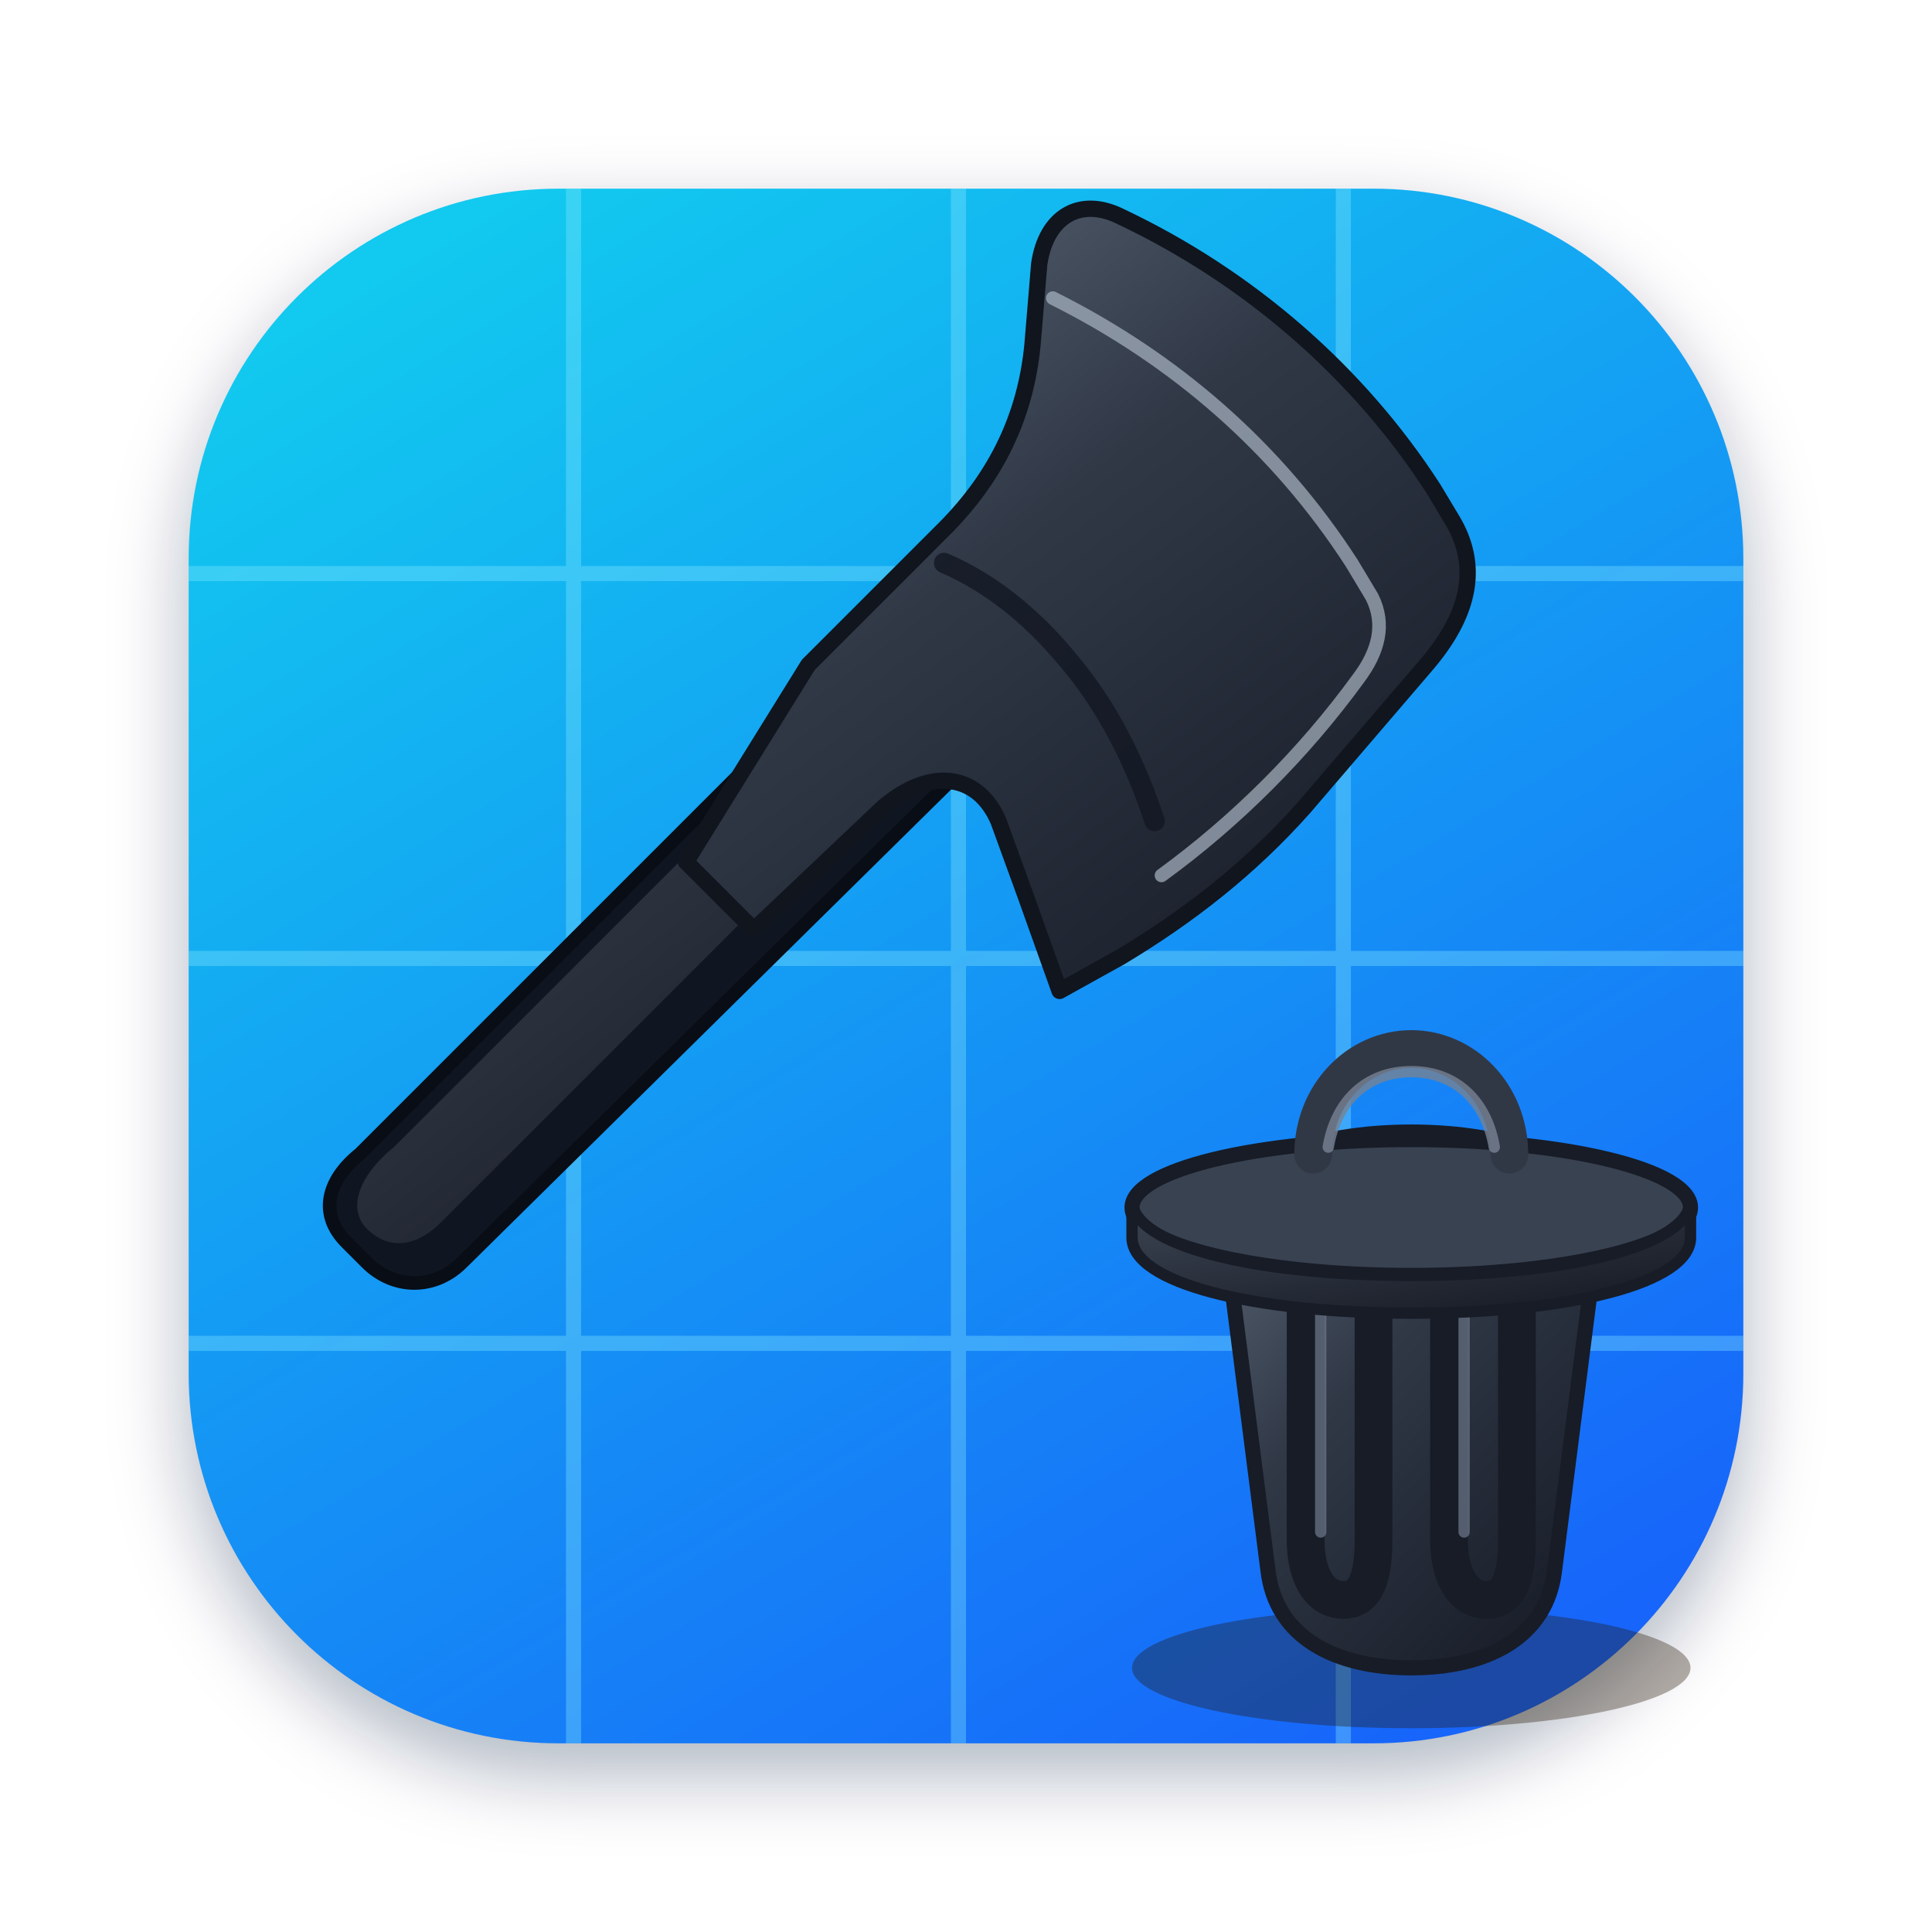
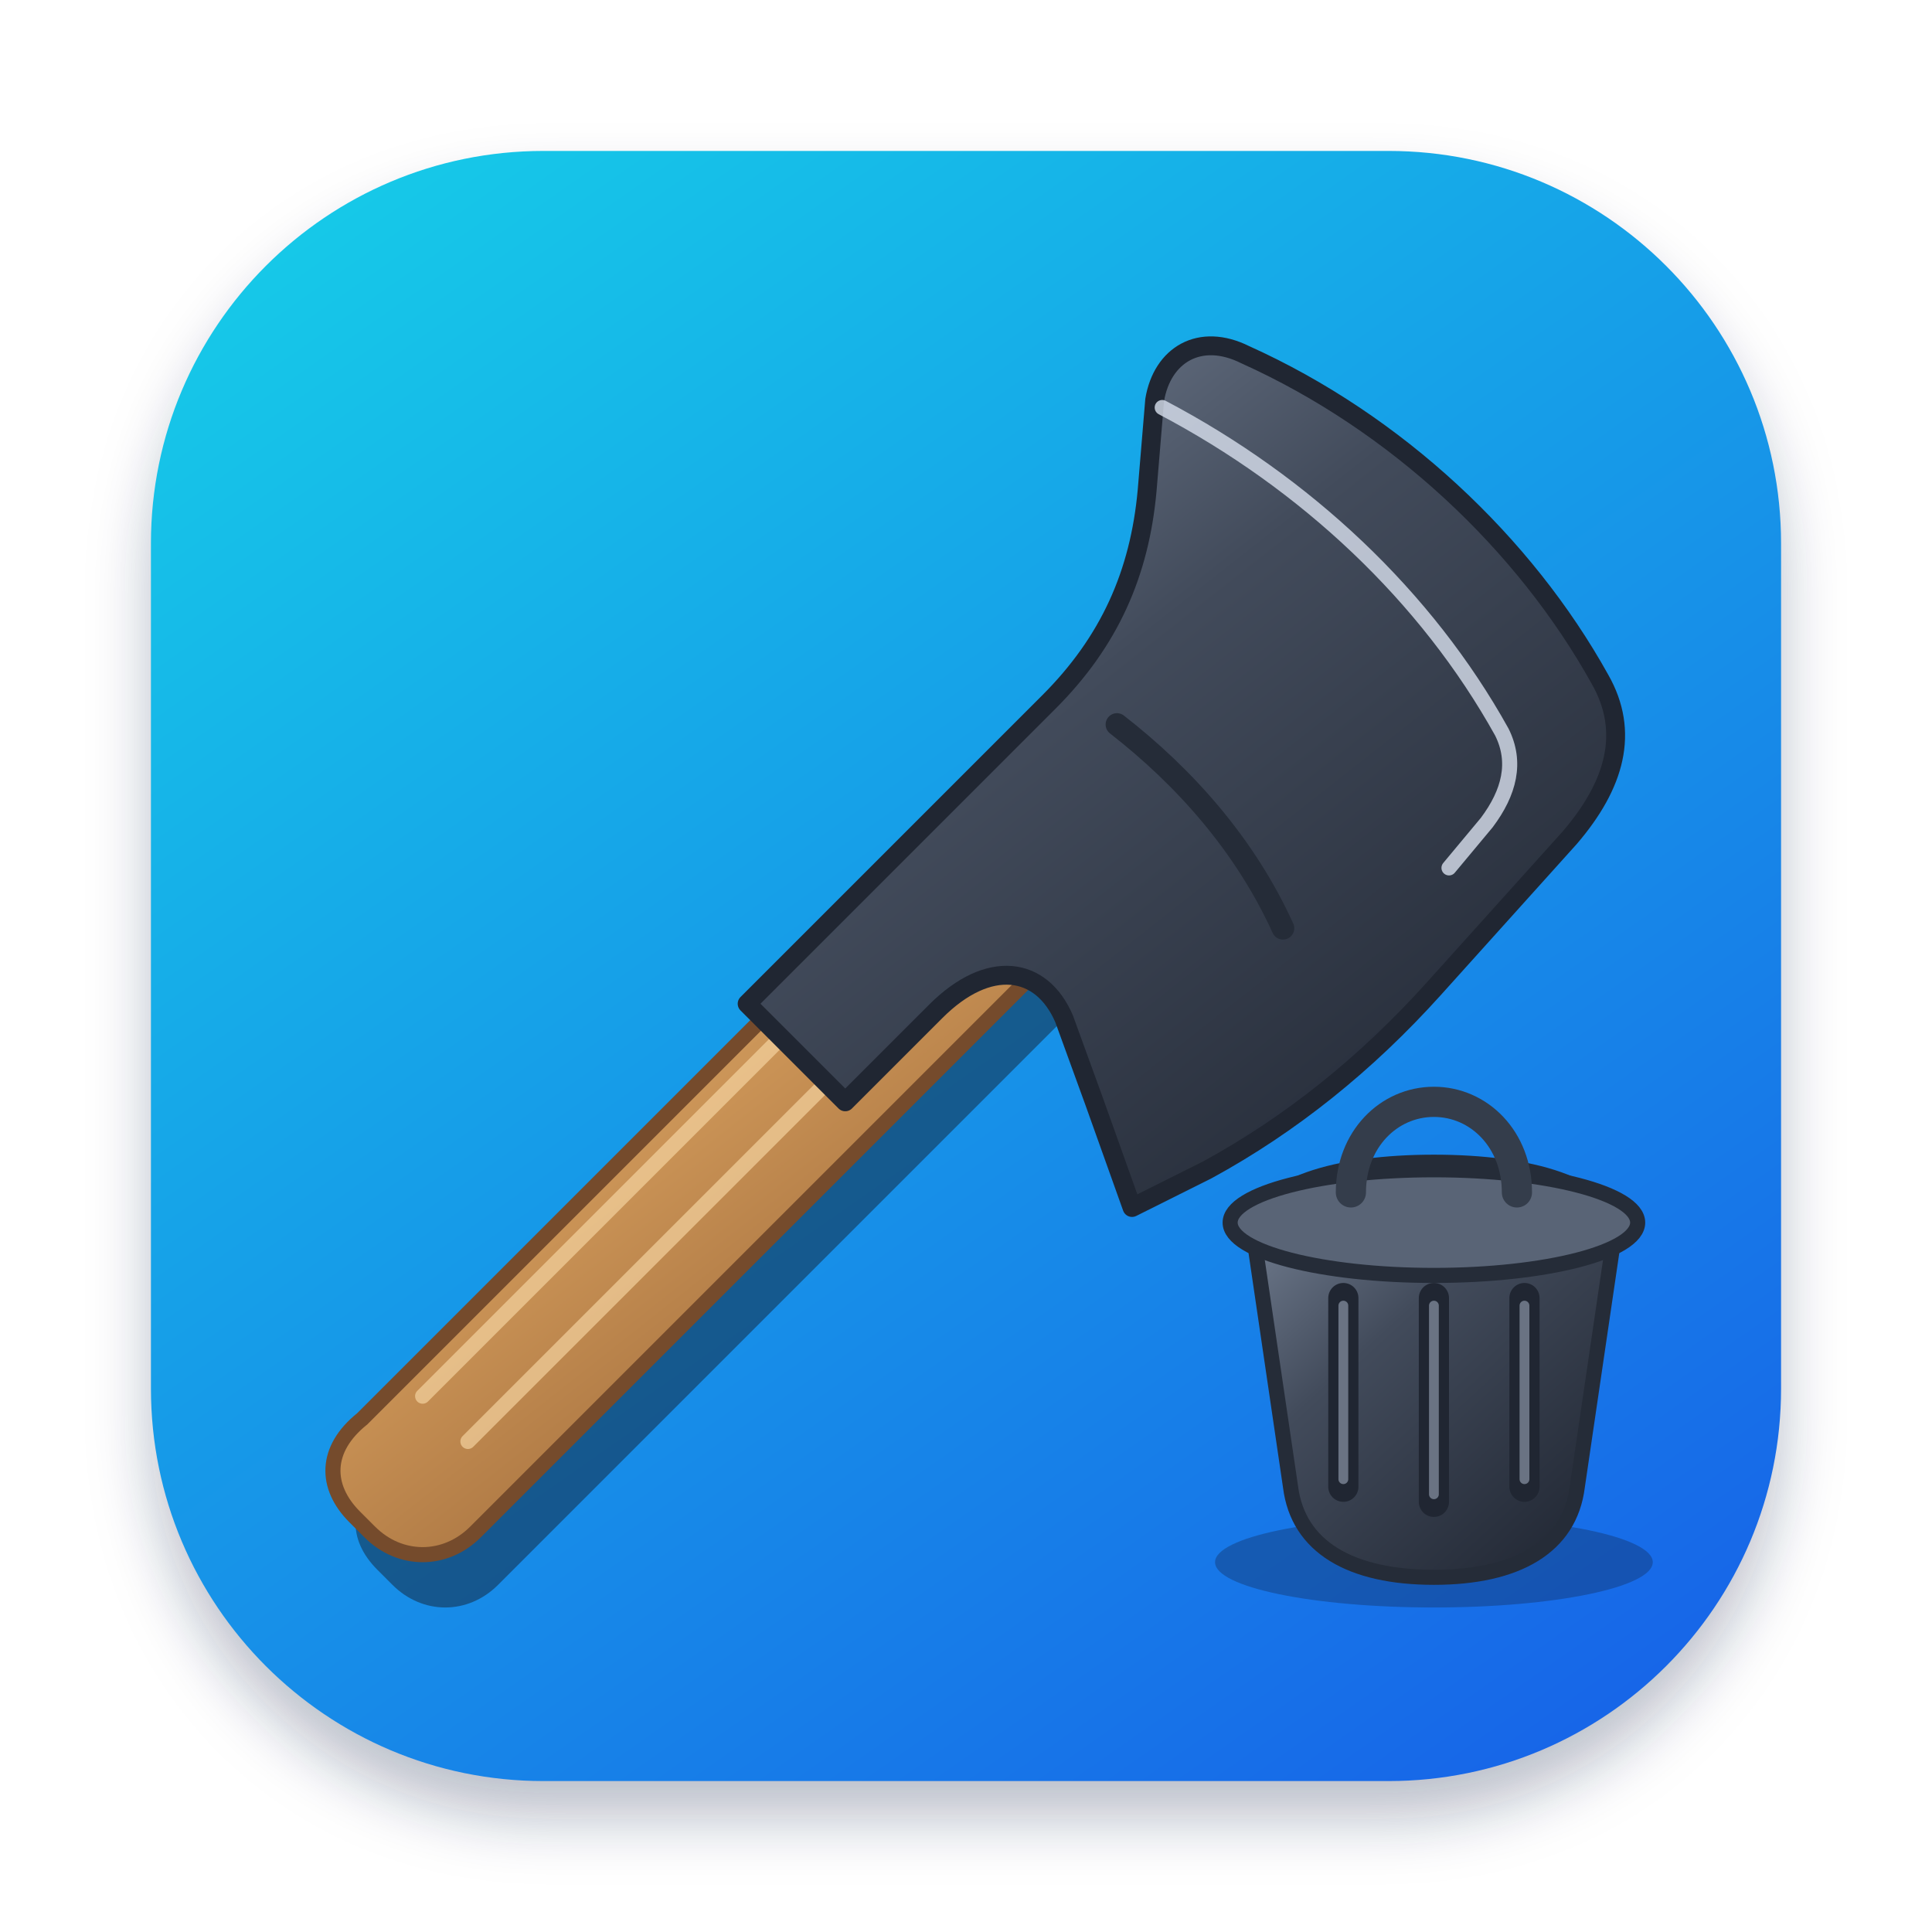
<svg xmlns="http://www.w3.org/2000/svg" viewBox="0 0 256 256">
  <defs>
-     <linearGradient id="bg" x1=".2" y1="0" x2=".8" y2="1">
-       <stop stop-color="#12c9ef" />
-       <stop offset="1" stop-color="#1765fa" />
+     <linearGradient id="bg" x1=".15" y1="0" x2=".85" y2="1">
+       <stop stop-color="#16c9e8" />
+       <stop offset="1" stop-color="#1765e8" />
    </linearGradient>
-     <linearGradient id="steel" x1=".1" y1="0" x2=".85" y2="1">
-       <stop stop-color="#596575" />
-       <stop offset=".42" stop-color="#303846" />
-       <stop offset="1" stop-color="#171c27" />
+     <linearGradient id="steel" x1=".1" y1="0" x2=".9" y2="1">
+       <stop stop-color="#758194" />
+       <stop offset=".38" stop-color="#424b5b" />
+       <stop offset="1" stop-color="#202632" />
    </linearGradient>
-     <linearGradient id="handle" x1="0" y1="0" x2=".8" y2="1">
-       <stop stop-color="#3d4655" />
-       <stop offset="1" stop-color="#171b24" />
+     <linearGradient id="wood" x1="0" y1="0" x2=".8" y2="1">
+       <stop stop-color="#f1c98d" />
+       <stop offset=".5" stop-color="#c99255" />
+       <stop offset="1" stop-color="#8a572e" />
    </linearGradient>
-     <linearGradient id="vac" x1="0" y1="0" x2="0" y2="1">
-       <stop stop-color="#fff" />
-       <stop offset="1" stop-color="#aebfd2" />
-     </linearGradient>
-     <filter id="sh" x="-.3" y="-.3" width="1.6" height="1.6">
-       <feGaussianBlur stdDeviation="5" />
+     <filter id="shadow" x="-.2" y="-.2" width="1.4" height="1.5">
+       <feGaussianBlur stdDeviation="4" />
    </filter>
-     <clipPath id="clip">
-       <rect x="25" y="25" width="206" height="206" rx="49" />
+     <clipPath id="tile">
+       <rect x="20" y="20" width="216" height="216" rx="52" />
    </clipPath>
  </defs>
-   <rect x="25" y="29" width="206" height="206" rx="49" fill="#00153b" opacity=".32" filter="url(#sh)" />
-   <rect x="25" y="25" width="206" height="206" rx="49" fill="url(#bg)" />
-   <g clip-path="url(#clip)" fill="none" stroke="#8beaff" stroke-width="2" opacity=".34">
-     <path d="M76 20v220M127 20v220M178 20v220M20 76h220M20 127h220M20 178h220" />
-   </g>
-   <g transform="translate(0 -10) scale(.9)">
-     <path d="M53 181 126 108l16 16-74 73c-4 4-10 4-14 0l-3-3c-4-4-3-9 2-13Z" fill="#101621" stroke="#090d15" stroke-width="2" />
-     <path d="m58 180 70-70 9 9-72 72c-4 4-8 4-11 1s-1-8 4-12Z" fill="url(#handle)" />
-     <path d="m119 109 20-20c8-8 12-17 13-27l1-12c1-7 6-10 12-7 19 9 35 23 46 40l3 5c4 7 2 14-4 21l-18 21c-8 9-17 16-27 22l-9 5-5-14-4-11c-3-7-10-8-17-2l-19 18-10-10z" fill="url(#steel)" stroke="#10151e" stroke-width="2.4" stroke-linejoin="round" />
-     <path d="M155 55c18 9 33 22 44 39l3 5c2 4 1 8-2 12-8 11-18 21-29 29" fill="none" stroke="#aab5c3" stroke-width="2" opacity=".7" stroke-linecap="round" />
-     <path d="M139 94c7 3 13 8 18 14 6 7 10 15 13 24" fill="none" stroke="#111722" stroke-width="3" opacity=".8" stroke-linecap="round" />
-   </g>
-   <g transform="translate(144 132)">
-     <ellipse cx="43" cy="89" rx="37" ry="8" fill="#241300" opacity=".34" />
-     <path d="M18 29c1-7 12-11 25-11s24 4 25 11l-6 47c-1 9-9 13-19 13s-18-4-19-13z" fill="url(#steel)" stroke="#171c27" stroke-width="2" />
-     <path d="M29 40v32c0 5 2 8 5 8s4-3 4-8V39M48 39v33c0 5 2 8 5 8s4-3 4-8V40" fill="none" stroke="#171c27" stroke-width="5" stroke-linecap="round" />
-     <path d="M31 40v31M50 40v31" fill="none" stroke="#697486" stroke-width="1.5" stroke-linecap="round" opacity=".75" />
-     <ellipse cx="43" cy="28" rx="37" ry="9" fill="#394251" stroke="#171c27" stroke-width="2" />
-     <path d="M6 27c0 6 16 10 37 10s37-4 37-10v5c0 6-16 10-37 10S6 38 6 32z" fill="url(#handle)" stroke="#171c27" stroke-width="1.5" />
-     <path d="M30 21c0-8 6-14 13-14s13 6 13 14" fill="none" stroke="#303846" stroke-width="5" stroke-linecap="round" />
-     <path d="M32 20c1-6 5-10 11-10s10 4 11 10" fill="none" stroke="#778294" stroke-width="1.5" stroke-linecap="round" opacity=".8" />
+   <rect x="20" y="25" width="216" height="216" rx="52" fill="#071b45" opacity=".28" filter="url(#shadow)" />
+   <rect x="20" y="20" width="216" height="216" rx="52" fill="url(#bg)" />
+   <g clip-path="url(#tile)">
+     <path d="M49 192 132 109l15 15-83 83c-4 4-10 4-14 0l-2-2c-4-4-4-9 1-13Z" fill="#111722" opacity=".45" transform="translate(2 3)" />
+     <path d="M48 188 132 104l15 15-84 84c-4 4-10 4-14 0l-2-2c-4-4-4-9 1-13Z" fill="url(#wood)" stroke="#754b2c" stroke-width="2" />
+     <path d="m56 185 75-75 6 6-75 75" fill="none" stroke="#f7d7a5" stroke-width="2" opacity=".65" stroke-linecap="round" />
+     <path d="m122 110 17-17c8-8 12-17 13-28l1-12c1-6 6-9 12-6 20 9 37 25 47 43 4 7 2 14-4 21l-18 20c-9 10-19 18-30 24l-10 5-5-14-4-11c-3-7-10-8-17-1l-12 12-13-13z" fill="url(#steel)" stroke="#202632" stroke-width="2.5" stroke-linejoin="round" />
+     <path d="M154 54c19 10 35 25 45 43 2 4 1 8-2 12l-5 6" fill="none" stroke="#d8e0ed" stroke-width="2" opacity=".8" stroke-linecap="round" />
+     <path d="M148 96c9 7 17 16 22 27" fill="none" stroke="#252c38" stroke-width="3" stroke-linecap="round" />
+     <ellipse cx="190" cy="207" rx="29" ry="6" fill="#10264d" opacity=".35" />
+     <path d="M166 163c1-6 11-9 24-9s23 3 24 9l-5 34c-1 8-8 12-19 12s-18-4-19-12z" fill="url(#steel)" stroke="#252c38" stroke-width="2" />
+     <path d="M178 172v25M190 172v27M202 172v25" fill="none" stroke="#202632" stroke-width="4" stroke-linecap="round" />
+     <path d="M178 173v23M190 173v25M202 173v23" fill="none" stroke="#8994a5" stroke-width="1.3" stroke-linecap="round" opacity=".7" />
+     <ellipse cx="190" cy="162" rx="27" ry="7" fill="#596476" stroke="#252c38" stroke-width="2" />
+     <path d="M179 158c0-7 5-12 11-12s11 5 11 12" fill="none" stroke="#343d4b" stroke-width="4" stroke-linecap="round" />
  </g>
</svg>
